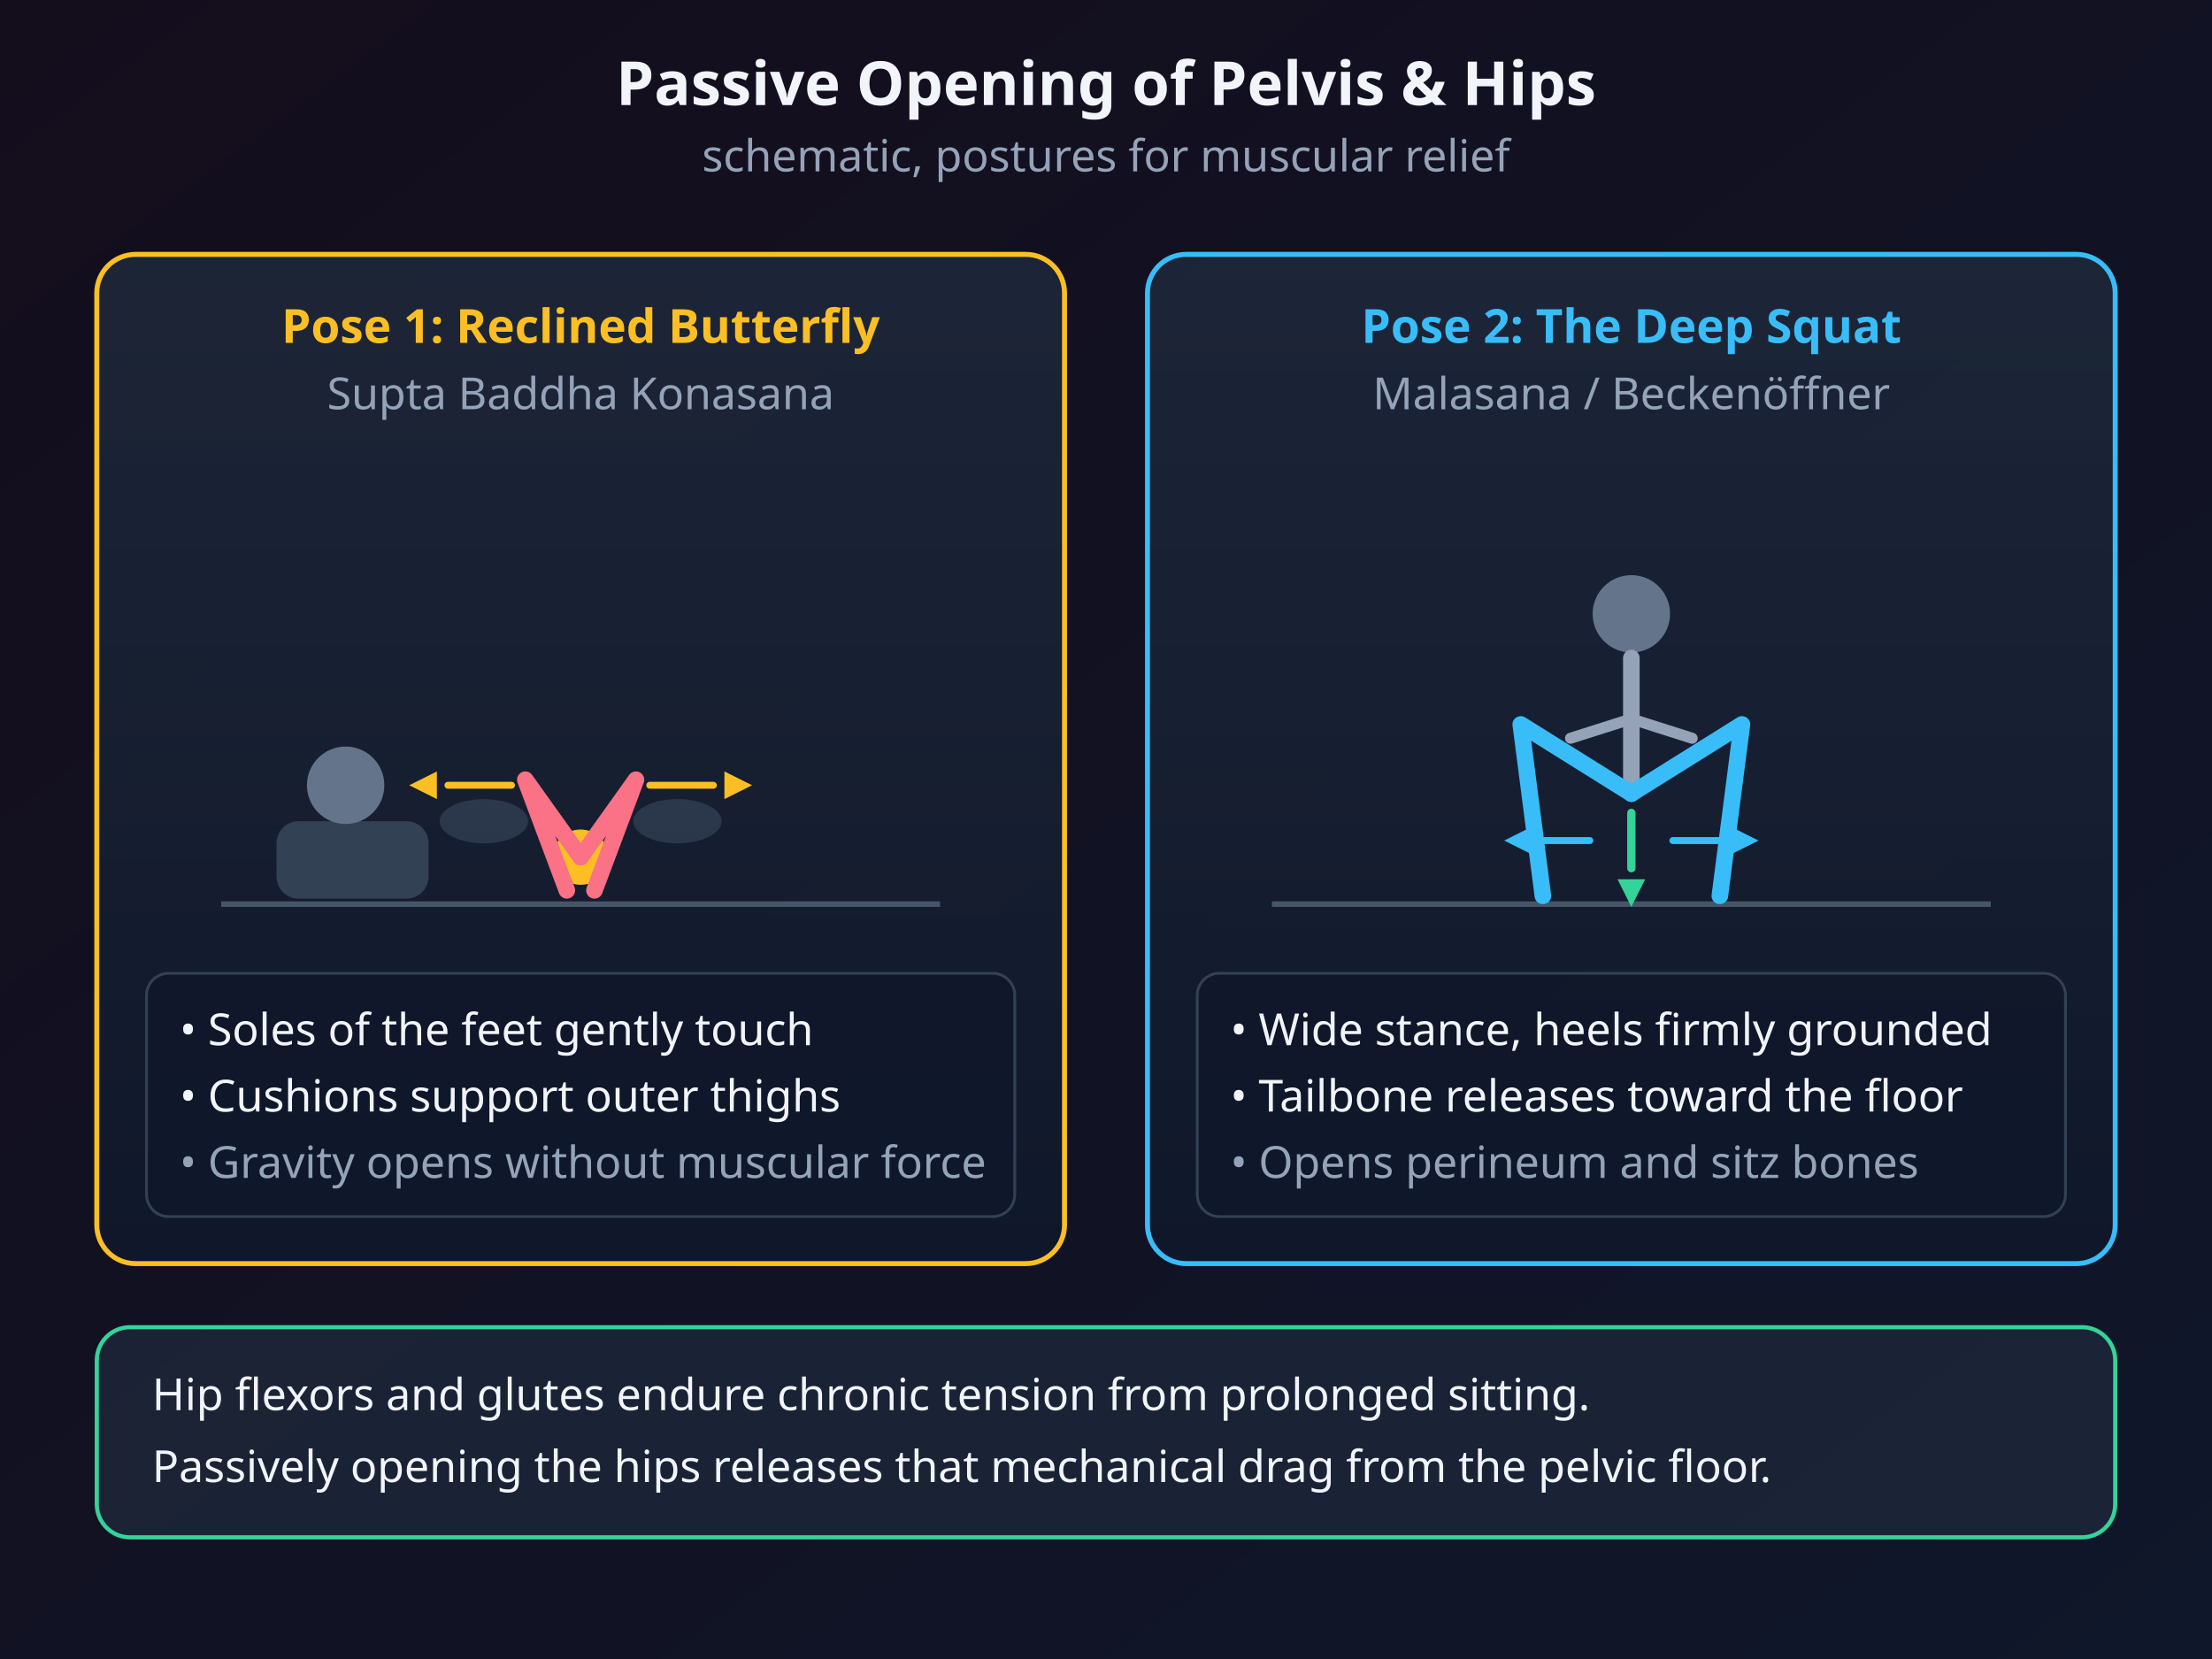
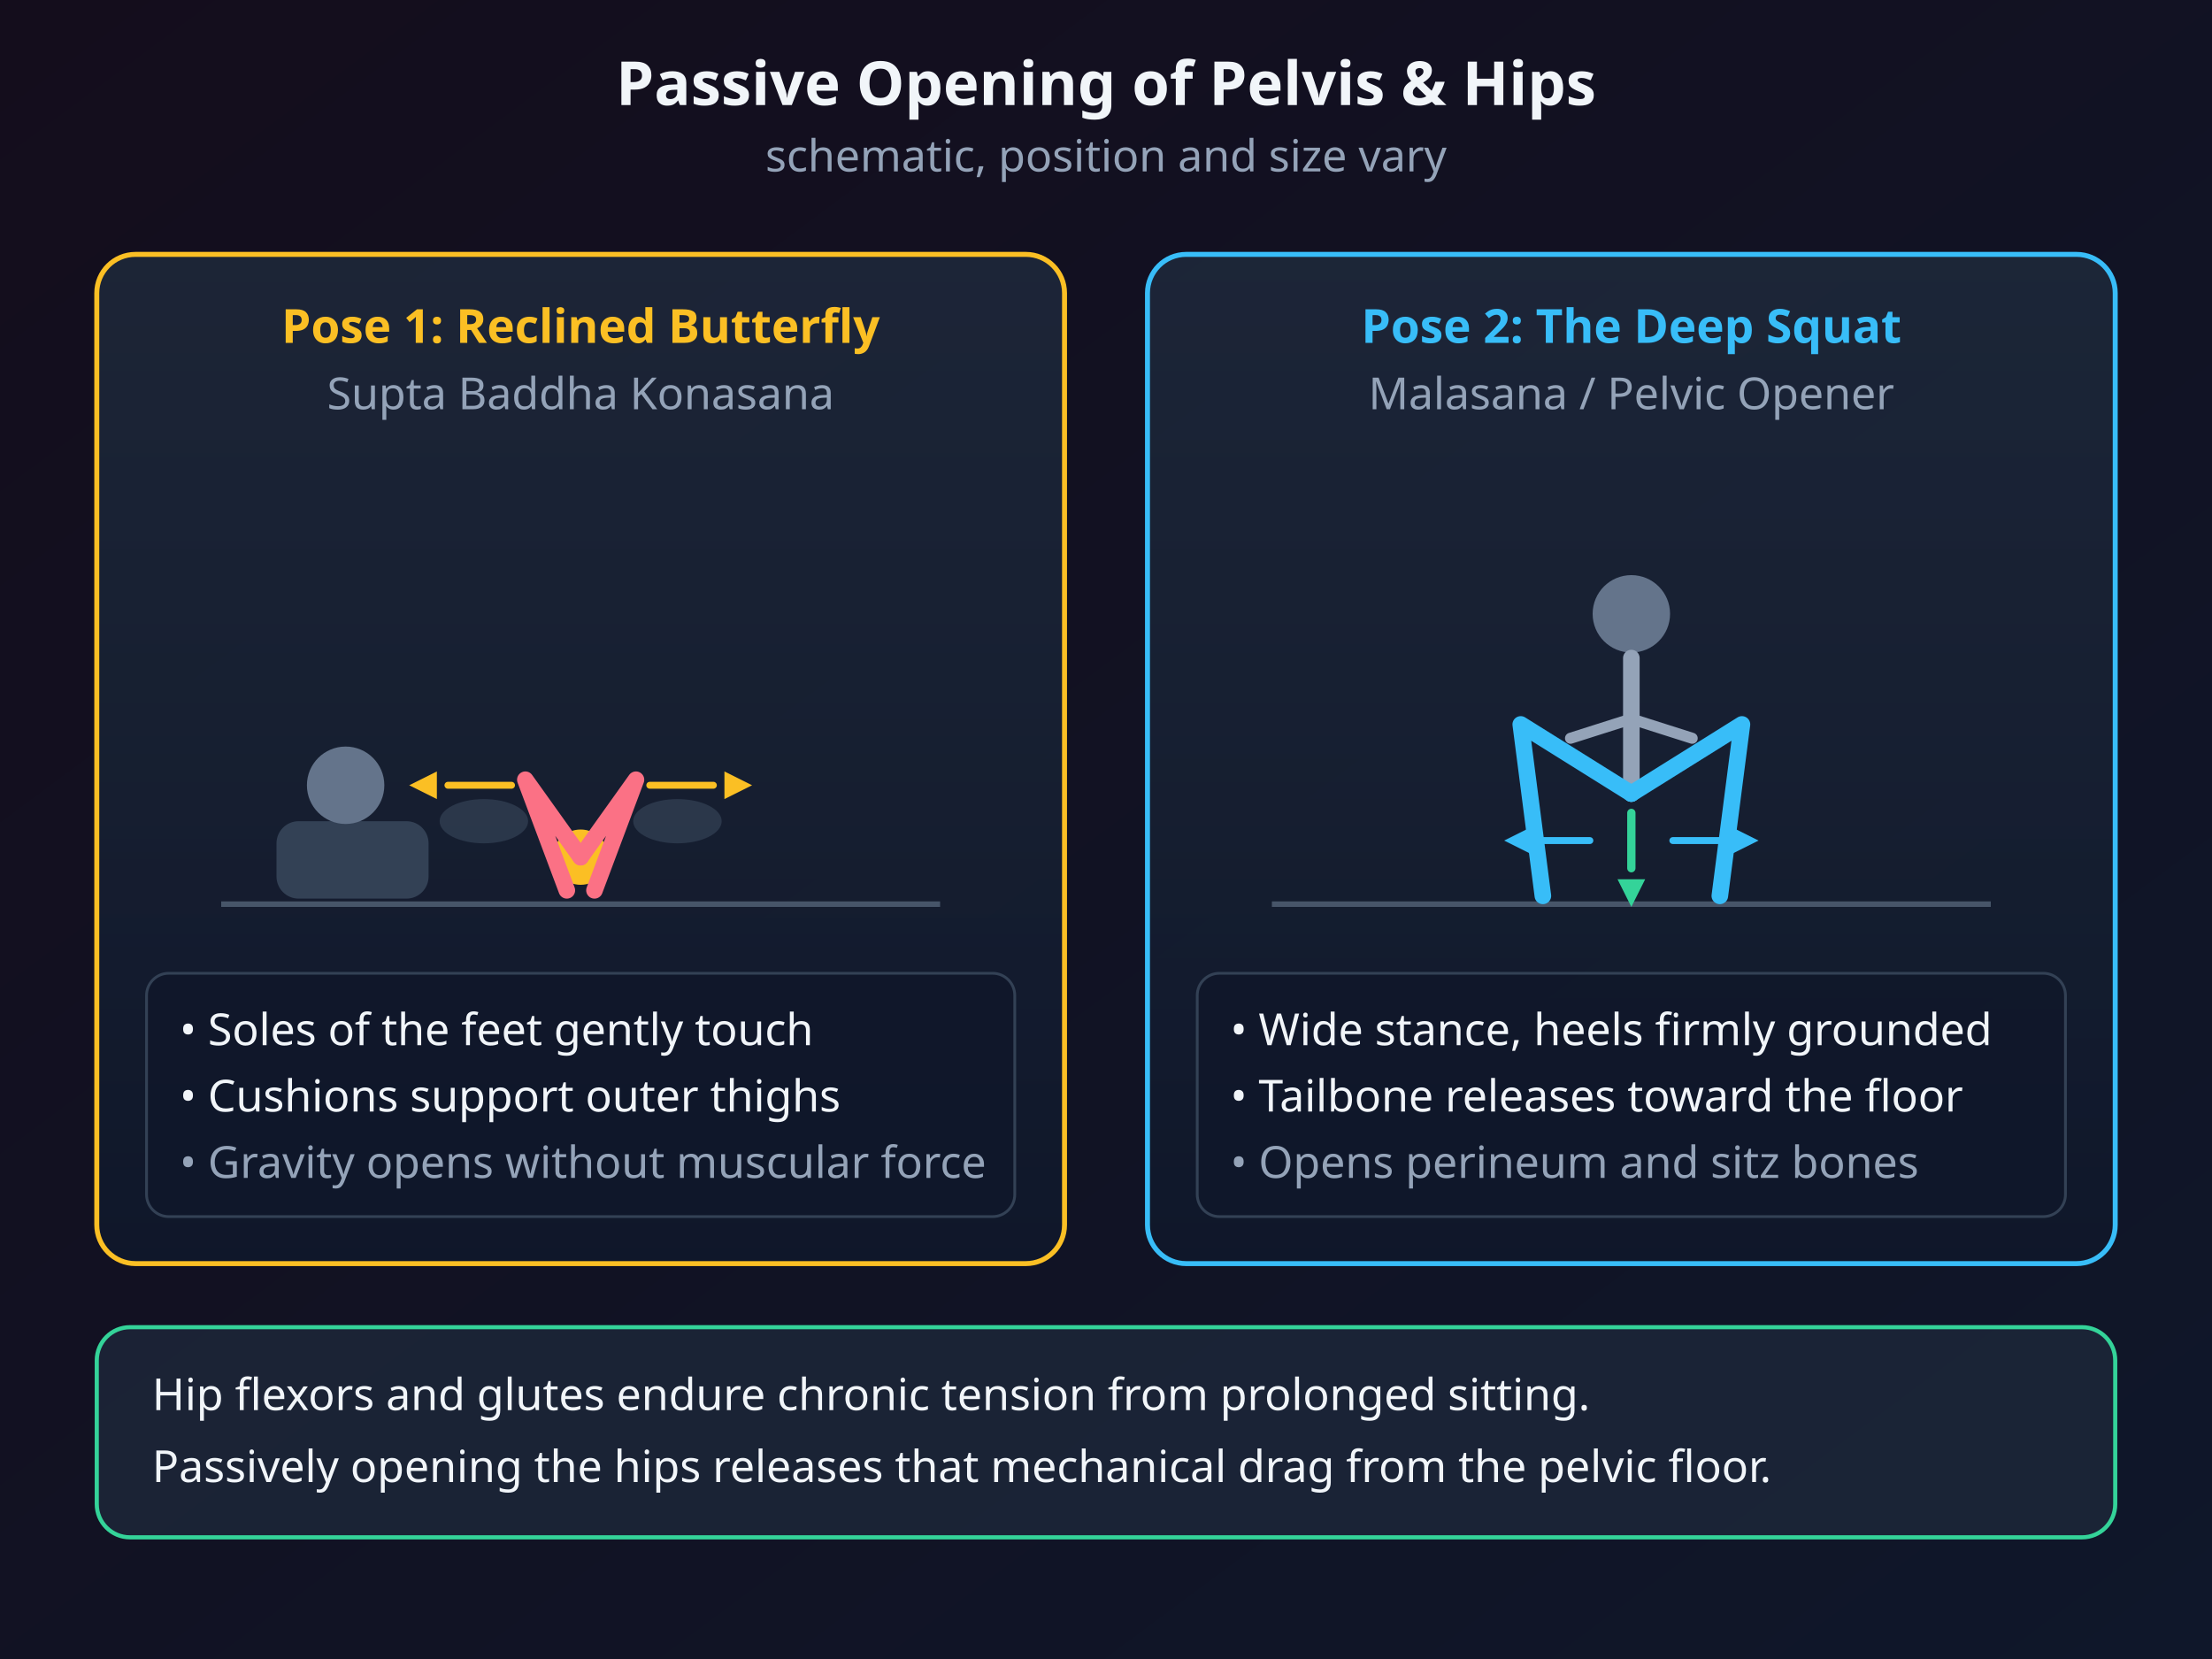
<svg xmlns="http://www.w3.org/2000/svg" viewBox="0 0 800 600" width="800" height="600">
  <defs>
    <linearGradient id="bg" x1="0" y1="0" x2="1" y2="1">
      <stop offset="0%" stop-color="#140D1C" />
      <stop offset="100%" stop-color="#0F172A" />
    </linearGradient>
    <linearGradient id="card" x1="0" y1="0" x2="0" y2="1">
      <stop offset="0%" stop-color="#1E293B" stop-opacity="0.85" />
      <stop offset="100%" stop-color="#0F172A" stop-opacity="0.95" />
    </linearGradient>
    <linearGradient id="bowlGrad" x1="0" y1="0" x2="0" y2="1">
      <stop offset="0%" stop-color="#FB7185" stop-opacity="0.6" />
      <stop offset="100%" stop-color="#E11D48" stop-opacity="0.3" />
    </linearGradient>
  </defs>
  <rect width="800" height="600" fill="url(#bg)" />
  <text x="400" y="38" text-anchor="middle" font-family="sans-serif" font-size="22" font-weight="700" fill="#F1F5F9">Passive Opening of Pelvis &amp; Hips</text>
-   <text x="400" y="62" text-anchor="middle" font-family="sans-serif" font-size="16" fill="#94A3B8">schematic, postures for muscular relief</text>
+   <text x="400" y="62" text-anchor="middle" font-family="sans-serif" font-size="16" fill="#94A3B8">schematic, position and size vary</text>
  <g transform="translate(35, 92)">
    <rect width="350" height="365" rx="14" fill="url(#card)" stroke="#FBBF24" stroke-width="1.8" />
    <text x="175" y="32" text-anchor="middle" font-family="sans-serif" font-size="17" font-weight="700" fill="#FBBF24">Pose 1: Reclined Butterfly</text>
    <text x="175" y="56" text-anchor="middle" font-family="sans-serif" font-size="16" fill="#94A3B8">Supta Baddha Konasana</text>
    <g transform="translate(175, 170)">
      <line x1="-130" y1="65" x2="130" y2="65" stroke="#475569" stroke-width="2" />
      <rect x="-110" y="35" width="55" height="28" rx="8" fill="#334155" />
      <circle cx="-85" cy="22" r="14" fill="#64748B" />
      <path d="-70 38 L-25 45 L0 48" stroke="#94A3B8" stroke-width="6" fill="none" stroke-linecap="round" />
      <circle cx="0" cy="48" r="10" fill="#FBBF24" />
      <path d="M0 48 L-20 20 L-5 60" stroke="#FB7185" stroke-width="6" fill="none" stroke-linecap="round" stroke-linejoin="round" />
      <path d="M0 48 L20 20 L5 60" stroke="#FB7185" stroke-width="6" fill="none" stroke-linecap="round" stroke-linejoin="round" />
      <path d="M-25 22 L-48 22" stroke="#FBBF24" stroke-width="2.5" stroke-linecap="round" />
      <polygon points="0,-5 10,0 0,5" fill="#FBBF24" transform="translate(-52 22) rotate(180)" />
      <path d="M25 22 L48 22" stroke="#FBBF24" stroke-width="2.5" stroke-linecap="round" />
      <polygon points="0,-5 10,0 0,5" fill="#FBBF24" transform="translate(52 22) rotate(0)" />
      <ellipse cx="-35" cy="35" rx="16" ry="8" fill="#334155" opacity="0.7" />
      <ellipse cx="35" cy="35" rx="16" ry="8" fill="#334155" opacity="0.7" />
    </g>
    <rect x="18" y="260" width="314" height="88" rx="8" fill="#0F172A" fill-opacity="0.8" stroke="#334155" stroke-width="1" />
    <text x="30" y="286" font-family="sans-serif" font-size="16" fill="#F1F5F9">• Soles of the feet gently touch</text>
    <text x="30" y="310" font-family="sans-serif" font-size="16" fill="#F1F5F9">• Cushions support outer thighs</text>
    <text x="30" y="334" font-family="sans-serif" font-size="16" fill="#94A3B8">• Gravity opens without muscular force</text>
  </g>
  <g transform="translate(415, 92)">
    <rect width="350" height="365" rx="14" fill="url(#card)" stroke="#38BDF8" stroke-width="1.8" />
    <text x="175" y="32" text-anchor="middle" font-family="sans-serif" font-size="17" font-weight="700" fill="#38BDF8">Pose 2: The Deep Squat</text>
-     <text x="175" y="56" text-anchor="middle" font-family="sans-serif" font-size="16" fill="#94A3B8">Malasana / Beckenöffner</text>
+     <text x="175" y="56" text-anchor="middle" font-family="sans-serif" font-size="16" fill="#94A3B8">Malasana / Pelvic Opener</text>
    <g transform="translate(175, 170)">
      <line x1="-130" y1="65" x2="130" y2="65" stroke="#475569" stroke-width="2" />
      <circle cx="0" cy="-40" r="14" fill="#64748B" />
      <path d="M0 -24 L0 25" stroke="#94A3B8" stroke-width="6" stroke-linecap="round" />
      <path d="M-22 5 L0 -2 L22 5" stroke="#94A3B8" stroke-width="4" fill="none" stroke-linecap="round" />
      <path d="M0 25 L-40 0 L-32 62" stroke="#38BDF8" stroke-width="6" fill="none" stroke-linecap="round" stroke-linejoin="round" />
      <path d="M0 25 L40 0 L32 62" stroke="#38BDF8" stroke-width="6" fill="none" stroke-linecap="round" stroke-linejoin="round" />
      <path d="M0 32 L0 52" stroke="#34D399" stroke-width="3" stroke-linecap="round" />
      <polygon points="0,-5 10,0 0,5" fill="#34D399" transform="translate(0 56) rotate(90)" />
      <path d="M-15 42 L-32 42" stroke="#38BDF8" stroke-width="2.5" stroke-linecap="round" />
      <polygon points="0,-5 10,0 0,5" fill="#38BDF8" transform="translate(-36 42) rotate(180)" />
      <path d="M15 42 L32 42" stroke="#38BDF8" stroke-width="2.5" stroke-linecap="round" />
      <polygon points="0,-5 10,0 0,5" fill="#38BDF8" transform="translate(36 42) rotate(0)" />
    </g>
    <rect x="18" y="260" width="314" height="88" rx="8" fill="#0F172A" fill-opacity="0.8" stroke="#334155" stroke-width="1" />
    <text x="30" y="286" font-family="sans-serif" font-size="16" fill="#F1F5F9">• Wide stance, heels firmly grounded</text>
    <text x="30" y="310" font-family="sans-serif" font-size="16" fill="#F1F5F9">• Tailbone releases toward the floor</text>
    <text x="30" y="334" font-family="sans-serif" font-size="16" fill="#94A3B8">• Opens perineum and sitz bones</text>
  </g>
  <rect x="35" y="480" width="730" height="76" rx="12" fill="#1E293B" fill-opacity="0.75" stroke="#34D399" stroke-width="1.5" />
  <text x="55" y="510" font-family="sans-serif" font-size="16" fill="#F1F5F9">Hip flexors and glutes endure chronic tension from prolonged sitting.</text>
  <text x="55" y="536" font-family="sans-serif" font-size="16" fill="#F1F5F9">Passively opening the hips releases that mechanical drag from the pelvic floor.</text>
</svg>
